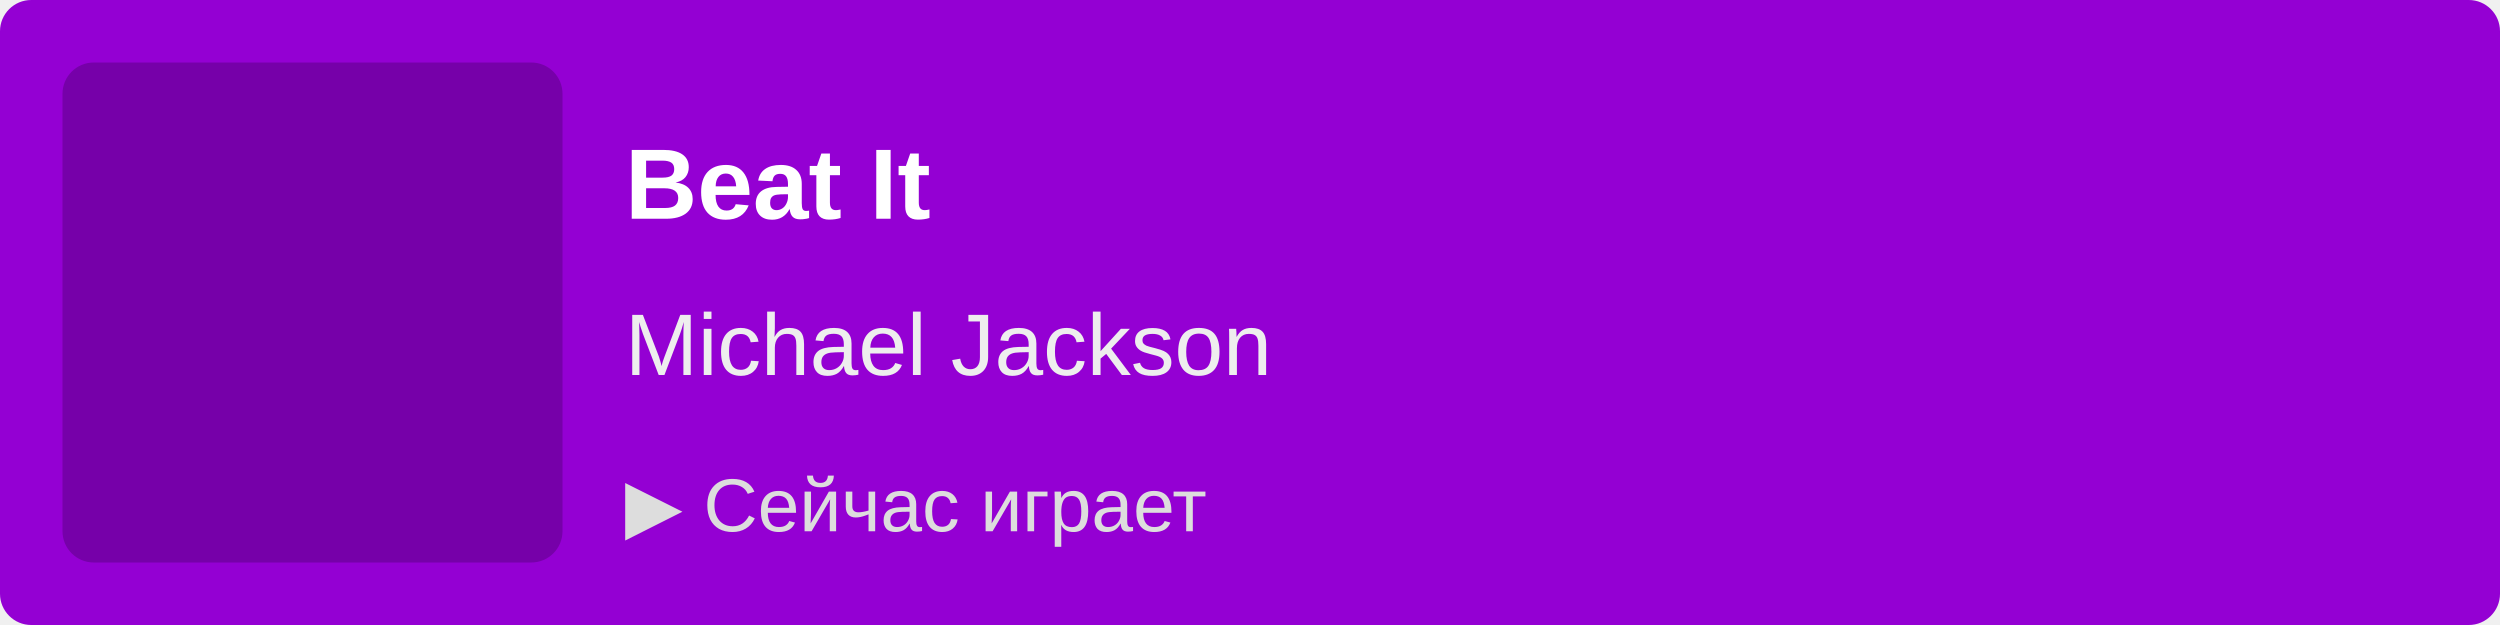
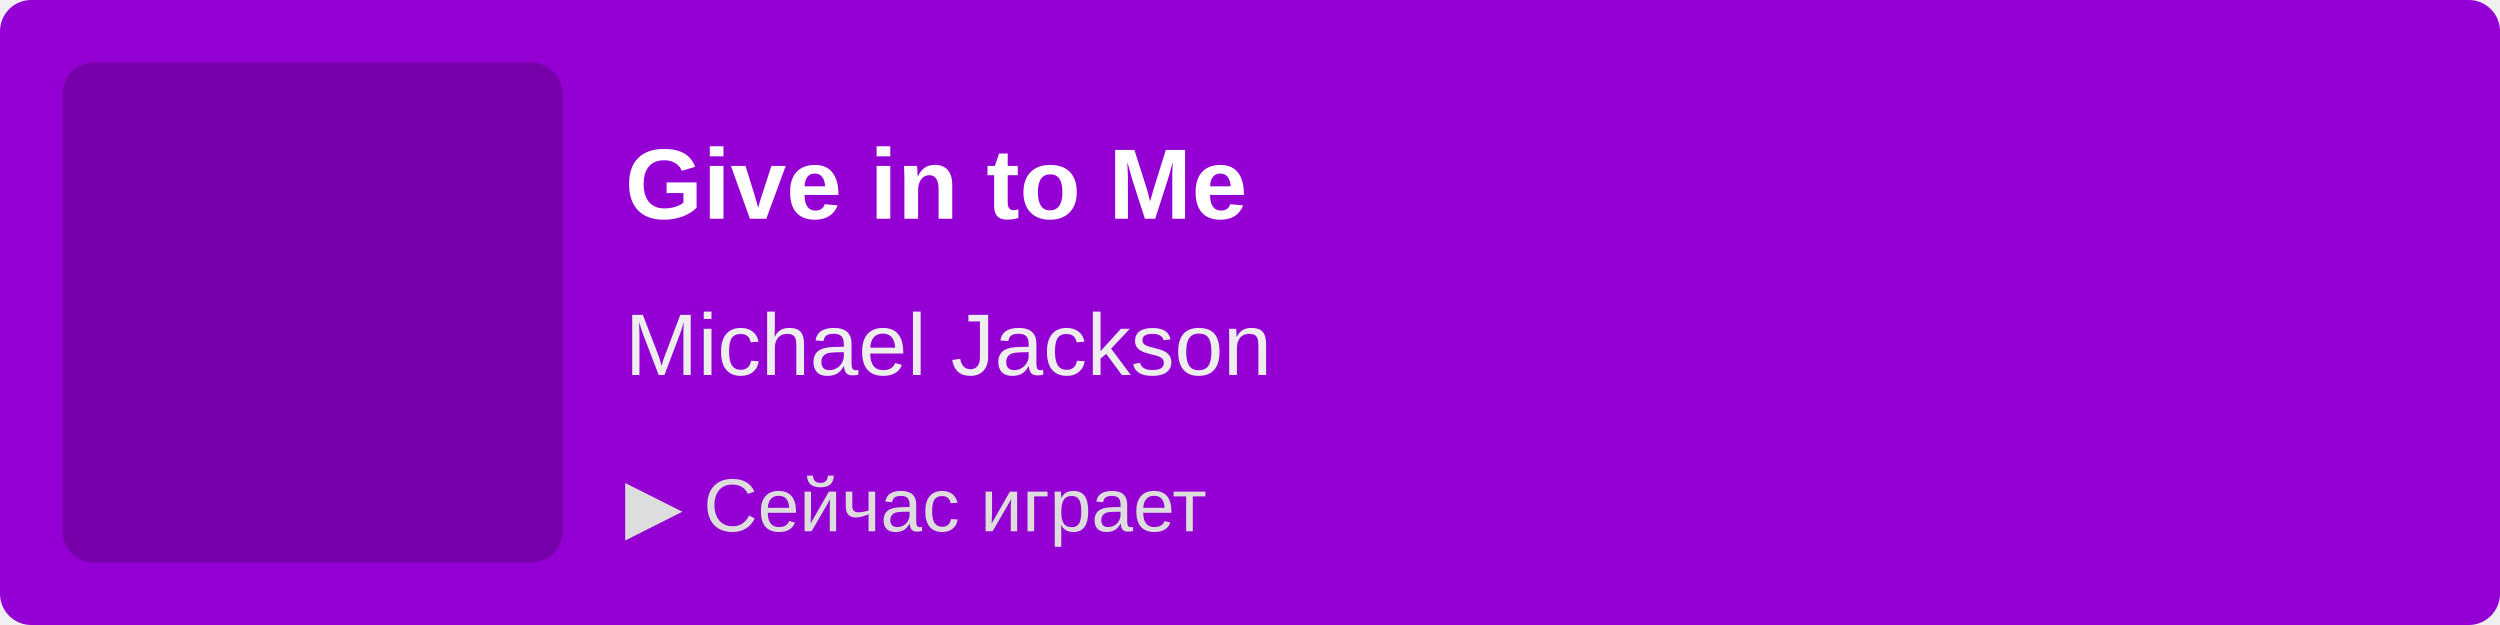
<svg xmlns="http://www.w3.org/2000/svg" width="400" height="100">
  <rect width="100%" height="100%" fill="#9400D3" rx="5" />
  <rect x="10" y="10" width="80" height="80" fill="rgba(0,0,0,0.2)" rx="5" />
  <text x="100" y="35" font-family="Arial, sans-serif" font-size="16" fill="white" font-weight="bold">
-         Beat It
+         Give in to Me
    </text>
  <text x="100" y="60" font-family="Arial, sans-serif" font-size="14" fill="#EEE">
        Michael Jackson
    </text>
  <text x="100" y="85" font-family="Arial, sans-serif" font-size="12" fill="#DDD">
        ▶ Сейчас играет
    </text>
</svg>
